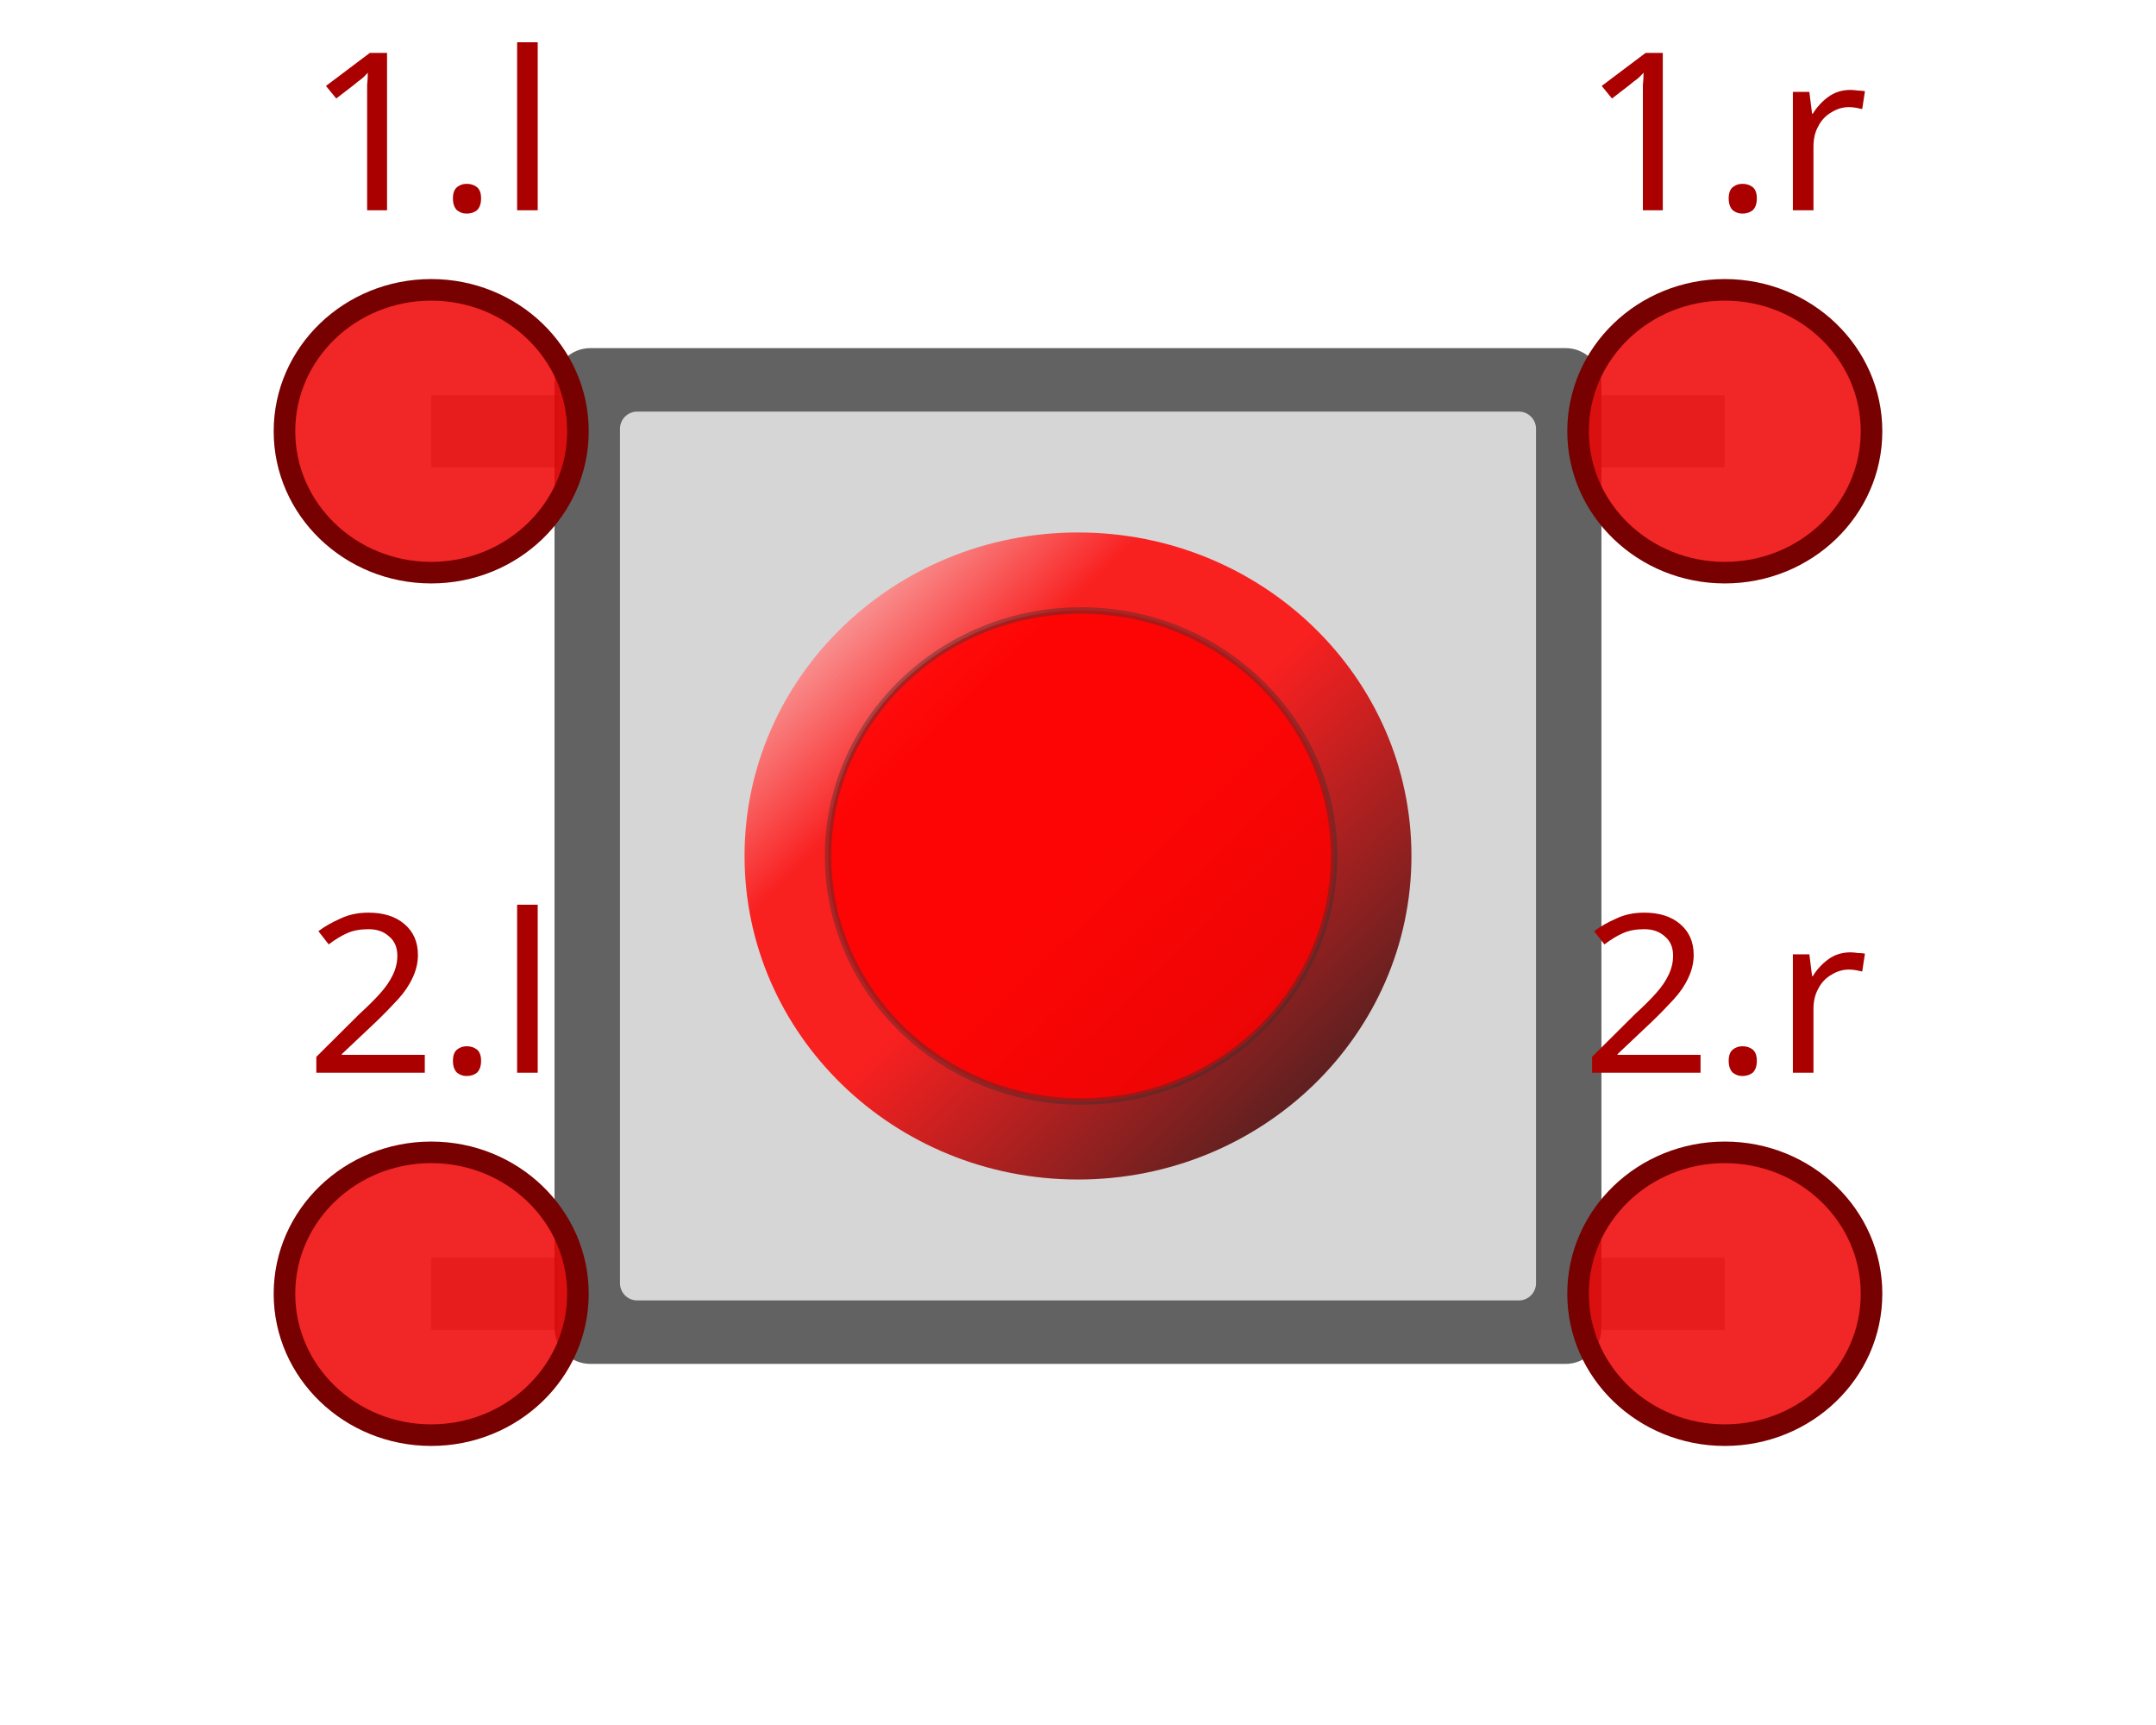
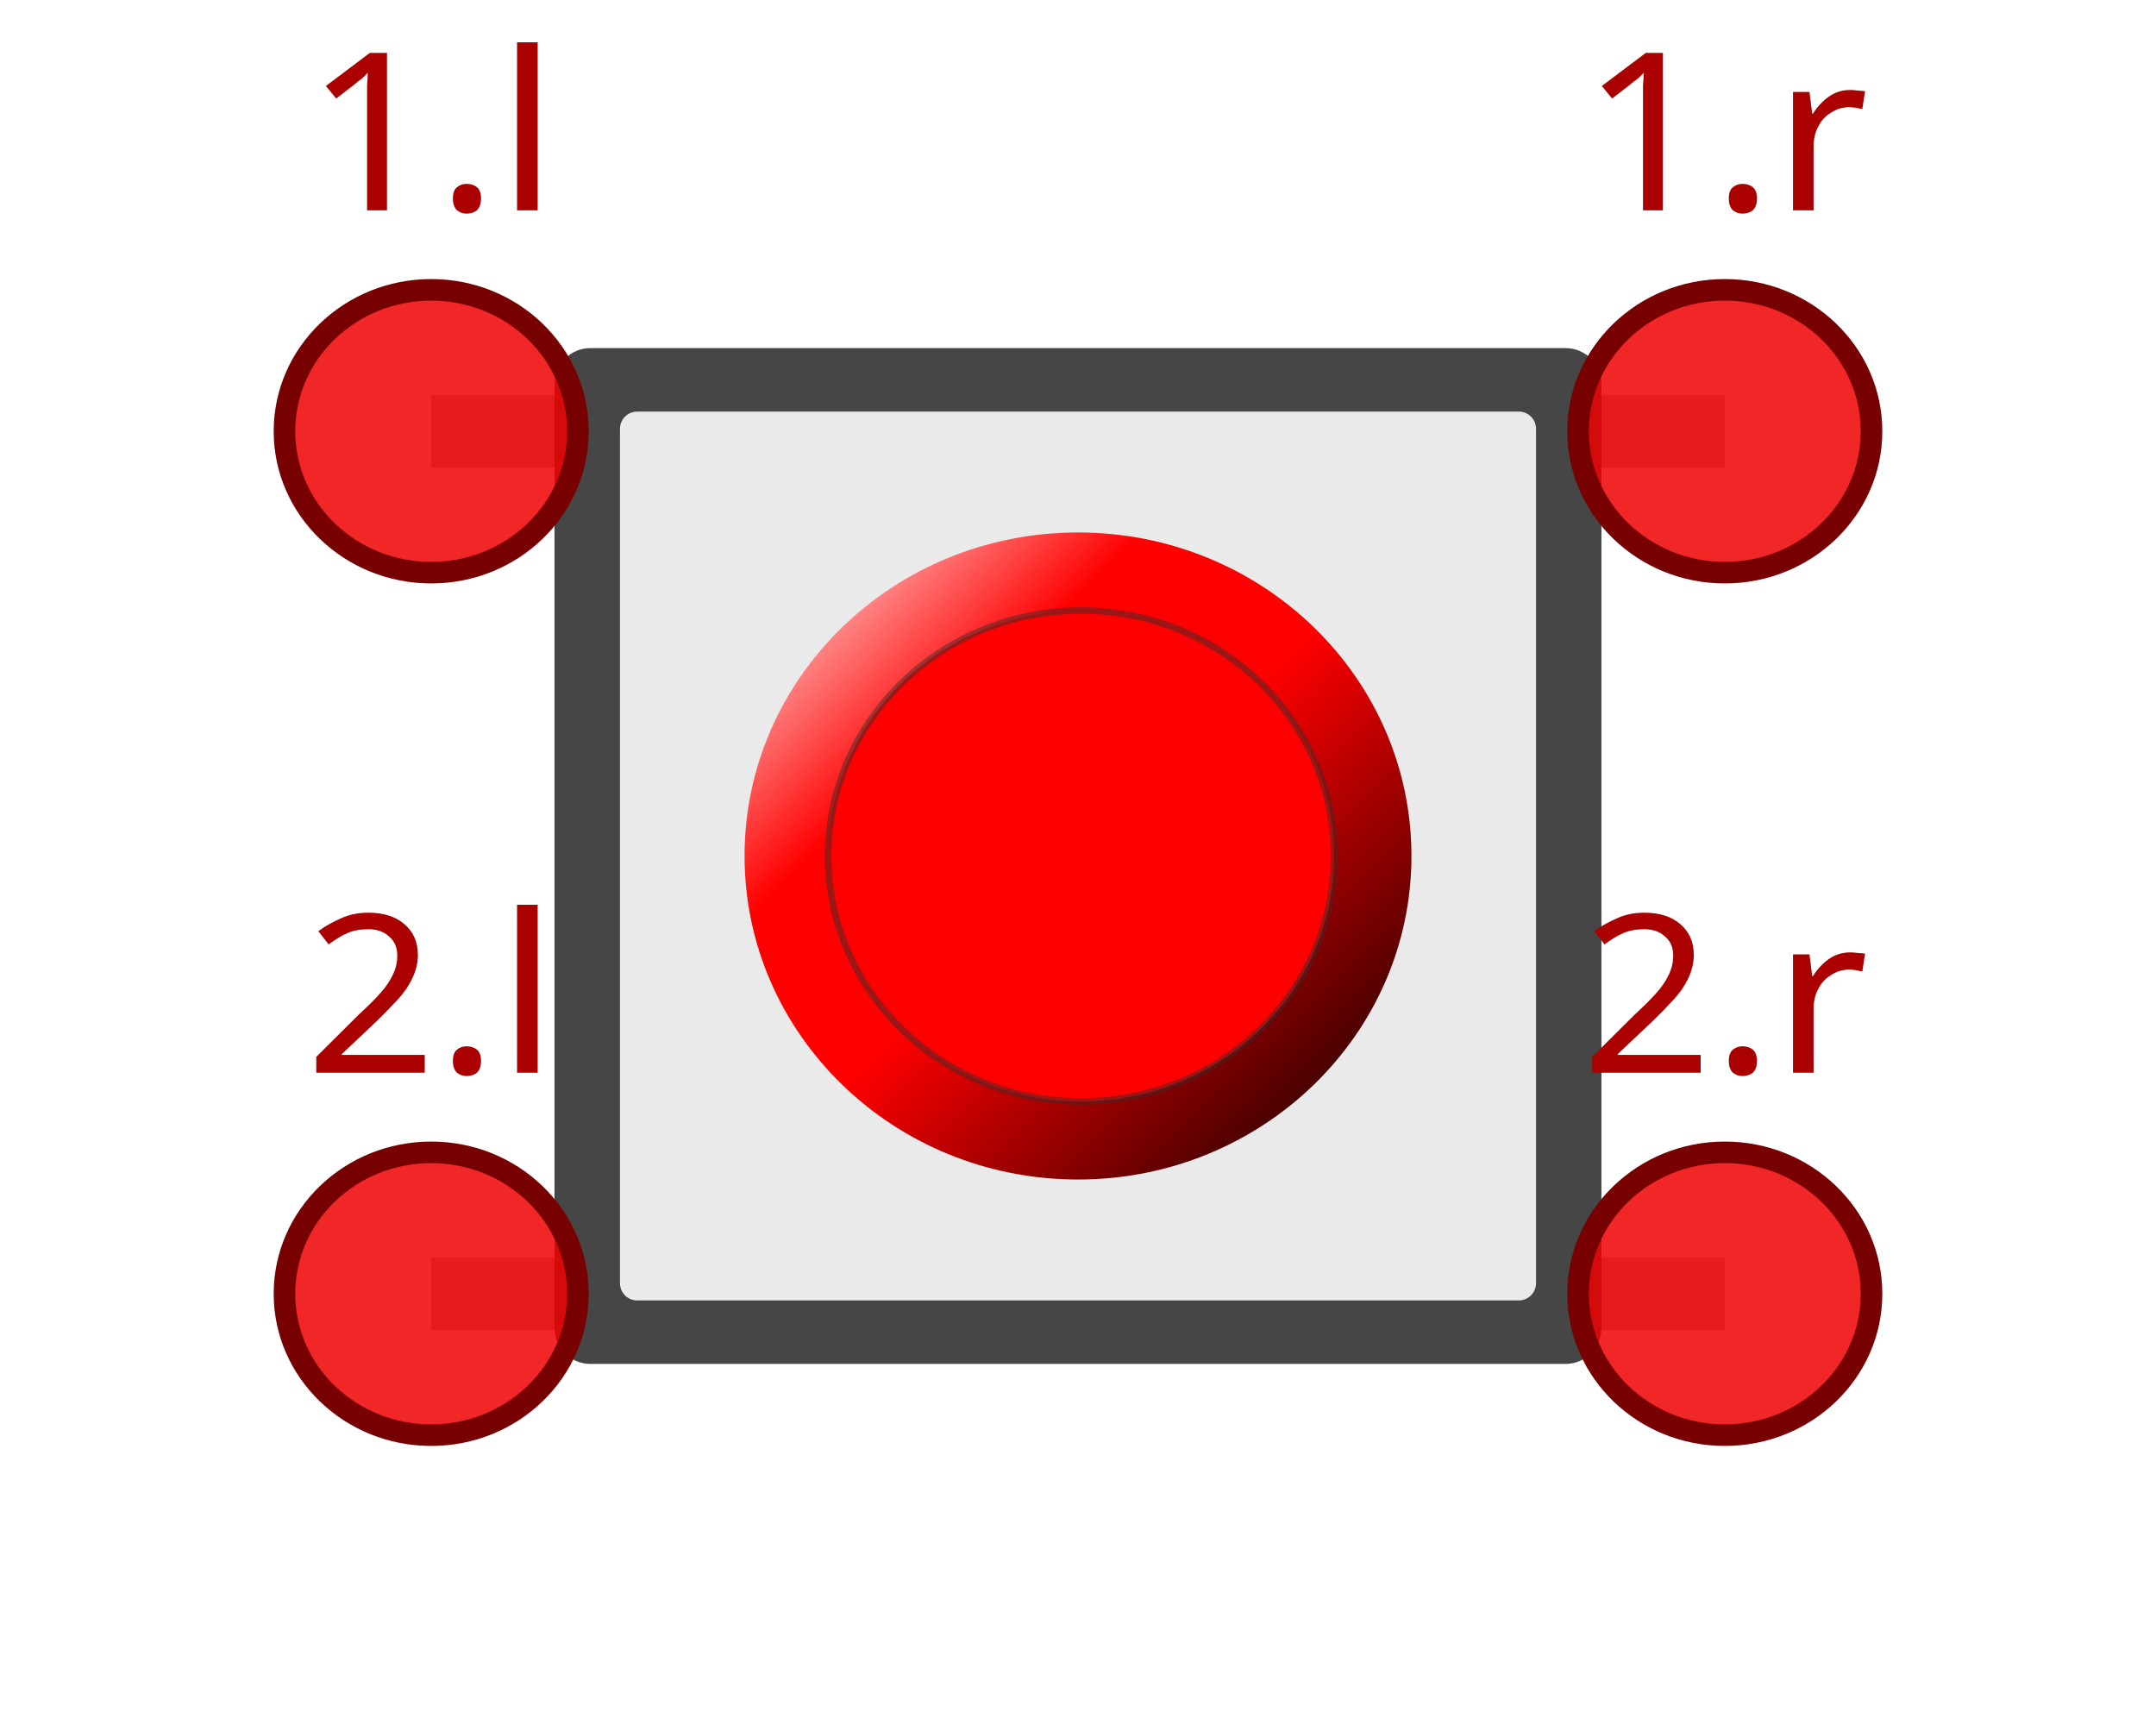
<svg xmlns="http://www.w3.org/2000/svg" width="50" height="40" viewBox="0 0 50 40" version="1.1" id="svg18">
  <defs id="defs18">
    <defs id="defs8">
-       <linearGradient x1="2.178" x2="9.822" y1="2.178" y2="9.822" id="grad-up-pushbutton0" gradientUnits="userSpaceOnUse" gradientTransform="matrix(2.023271,0,0,1.962917,22.93236,18.0718)">
+       <linearGradient x1="2.178" x2="9.822" y1="2.178" y2="9.822" id="grad-up-pushbutton0" gradientUnits="userSpaceOnUse" gradientTransform="matrix(2.023271,0,0,1.962917,12.86038,8.071798)">
        <stop stop-color="#ffffff" offset="0" id="stop1" />
        <stop offset="0.3" id="stop2" stop-color="red" />
        <stop offset="0.5" id="stop3" stop-color="red" />
        <stop offset="1" id="stop4" />
      </linearGradient>
      <linearGradient x1="9.822" x2="2.178" y1="9.822" y2="2.178" gradientUnits="userSpaceOnUse" id="grad-down-pushbutton0">
        <stop stop-color="#ffffff" offset="0" id="stop5" />
        <stop offset="0.3" id="stop6" stop-color="red" />
        <stop offset="0.5" id="stop7" stop-color="red" />
        <stop offset="1" id="stop8" />
      </linearGradient>
    </defs>
  </defs>
-   <g id="g24" transform="translate(-10,-10)">
-     <g id="g23">
-       <rect style="opacity:0.85;fill:#b3b3b3;stroke-width:3.269;paint-order:stroke markers fill" id="rect18" width="2.944" height="1.677" x="20" y="19.162" rx="0.028" ry="0.028" />
-       <rect style="opacity:0.85;fill:#b3b3b3;stroke-width:3.198;paint-order:stroke markers fill" id="rect18-5" width="2.932" height="1.677" x="20" y="39.162" rx="0.027" ry="0.027" />
-       <rect style="opacity:0.85;fill:#b3b3b3;stroke-width:3.198;paint-order:stroke markers fill" id="rect18-0" width="2.86" height="1.677" x="47.14" y="19.162" rx="0.027" ry="0.027" />
-       <rect style="opacity:0.85;fill:#b3b3b3;stroke-width:3.198;paint-order:stroke markers fill" id="rect18-0-4" width="2.86" height="1.677" x="47.14" y="39.162" rx="0.027" ry="0.027" />
-       <g id="g22" transform="translate(-0.07198071)">
-         <g id="g21">
-           <rect x="22.932" y="18.072" width="24.279" height="23.555" rx="0.831" ry="0.831" fill="#464646" id="rect8" style="opacity:0.85;stroke-width:1.89" />
-           <rect x="24.45" y="19.544" width="21.244" height="20.611" rx="0.399" ry="0.399" fill="#eaeaea" id="rect9" style="opacity:0.85;stroke-width:1.89" />
-         </g>
-         <ellipse cx="35.072" cy="29.849" id="circle15" fill="url(#grad-up-pushbutton0)" style="opacity:0.85;fill:url(#grad-up-pushbutton0);stroke-width:1.89" rx="7.733" ry="7.502" />
-       </g>
-       <ellipse class="button-active-circle" cx="35.072" cy="29.849" id="circle16" style="opacity:0.85;fill:url(#grad-down-$%7BuniqueId%7D);stroke-width:1.89" fill="url(#grad-down-pushbutton0)" rx="7.733" ry="7.502" />
-       <ellipse cx="35.072" cy="29.849" stroke="#2f2f2f" stroke-opacity="0.47" stroke-width="0.151" id="circle17" fill="#ff0000" style="opacity:0.85" rx="5.867" ry="5.692" />
-     </g>
-     <ellipse id="pin-1.l" cx="20" cy="20" fill="#ee0000" fill-opacity="0.85" stroke="#770000" stroke-width="0.5" rx="3.403" ry="3.279" />
-     <text x="19.63" y="15.157" font-size="5.219px" fill="#aa0000" text-anchor="middle" font-family="sans-serif" id="text14" style="stroke-width:1" transform="scale(1.018838,0.9815098)">1.l</text>
-     <ellipse id="pin-2.l" cx="20" cy="40" fill="#ee0000" fill-opacity="0.85" stroke="#770000" stroke-width="0.5" rx="3.403" ry="3.279" />
-     <text x="19.63" y="35.534" font-size="5.219px" fill="#aa0000" text-anchor="middle" font-family="sans-serif" id="text15" style="stroke-width:1" transform="scale(1.018838,0.9815098)">2.l</text>
-     <ellipse id="pin-1.r" cx="50" cy="20" fill="#ee0000" fill-opacity="0.85" stroke="#770000" stroke-width="0.5" rx="3.403" ry="3.279" />
-     <text x="49.075" y="15.157" font-size="5.219px" fill="#aa0000" text-anchor="middle" font-family="sans-serif" id="text16" style="stroke-width:1" transform="scale(1.018838,0.9815098)">1.r</text>
-     <ellipse id="pin-2.r" cx="50" cy="40" fill="#ee0000" fill-opacity="0.85" stroke="#770000" stroke-width="0.5" rx="3.403" ry="3.279" />
-     <text x="49.075" y="35.534" font-size="5.219px" fill="#aa0000" text-anchor="middle" font-family="sans-serif" id="text17" style="stroke-width:1" transform="scale(1.018838,0.9815098)">2.r</text>
+   <g id="g1">
+     <rect style="opacity:1;fill:#b3b3b3;stroke-width:3.269;paint-order:stroke markers fill" id="rect18" width="2.944" height="1.677" x="10" y="9.162" rx="0.028" ry="0.028" />
+     <rect style="opacity:1;fill:#b3b3b3;stroke-width:3.198;paint-order:stroke markers fill" id="rect18-5" width="2.932" height="1.677" x="10" y="29.162" rx="0.027" ry="0.027" />
+     <rect style="opacity:1;fill:#b3b3b3;stroke-width:3.198;paint-order:stroke markers fill" id="rect18-0" width="2.86" height="1.677" x="37.14" y="9.162" rx="0.027" ry="0.027" />
+     <rect style="opacity:1;fill:#b3b3b3;stroke-width:3.198;paint-order:stroke markers fill" id="rect18-0-4" width="2.86" height="1.677" x="37.14" y="29.162" rx="0.027" ry="0.027" />
+     <rect x="12.86" y="8.072" width="24.279" height="23.555" rx="0.831" ry="0.831" fill="#464646" id="rect8" style="opacity:1;stroke-width:1.89" />
+     <rect x="14.378" y="9.544" width="21.244" height="20.611" rx="0.399" ry="0.399" fill="#eaeaea" id="rect9" style="opacity:1;stroke-width:1.89" />
+     <ellipse cx="25" cy="19.849" id="circle15" fill="url(#grad-up-pushbutton0)" style="opacity:1;fill:url(#grad-up-pushbutton0);stroke-width:1.89" rx="7.733" ry="7.502" />
+     <ellipse class="button-active-circle" cx="25.072" cy="19.849" id="circle16" style="opacity:0.85;fill:url(#grad-down-$%7BuniqueId%7D);stroke-width:1.89" fill="url(#grad-down-pushbutton0)" rx="7.733" ry="7.502" />
+     <ellipse cx="25.072" cy="19.849" stroke="#2f2f2f" stroke-opacity="0.47" stroke-width="0.151" id="circle17" fill="#ff0000" style="opacity:1" rx="5.867" ry="5.692" />
+     <ellipse id="pin-1.l" cx="10" cy="10" fill="#ee0000" fill-opacity="0.85" stroke="#770000" stroke-width="0.5" rx="3.403" ry="3.279" />
+     <text x="9.815" y="4.969" font-size="5.219px" fill="#aa0000" text-anchor="middle" font-family="sans-serif" id="text14" style="stroke-width:1" transform="scale(1.018838,0.9815098)">1.l</text>
+     <ellipse id="pin-2.l" cx="10" cy="30" fill="#ee0000" fill-opacity="0.85" stroke="#770000" stroke-width="0.5" rx="3.403" ry="3.279" />
+     <text x="9.815" y="25.346" font-size="5.219px" fill="#aa0000" text-anchor="middle" font-family="sans-serif" id="text15" style="stroke-width:1" transform="scale(1.018838,0.9815098)">2.l</text>
+     <ellipse id="pin-1.r" cx="40" cy="10" fill="#ee0000" fill-opacity="0.85" stroke="#770000" stroke-width="0.5" rx="3.403" ry="3.279" />
+     <text x="39.26" y="4.969" font-size="5.219px" fill="#aa0000" text-anchor="middle" font-family="sans-serif" id="text16" style="stroke-width:1" transform="scale(1.018838,0.9815098)">1.r</text>
+     <ellipse id="pin-2.r" cx="40" cy="30" fill="#ee0000" fill-opacity="0.85" stroke="#770000" stroke-width="0.5" rx="3.403" ry="3.279" />
+     <text x="39.26" y="25.346" font-size="5.219px" fill="#aa0000" text-anchor="middle" font-family="sans-serif" id="text17" style="stroke-width:1" transform="scale(1.018838,0.9815098)">2.r</text>
  </g>
</svg>
